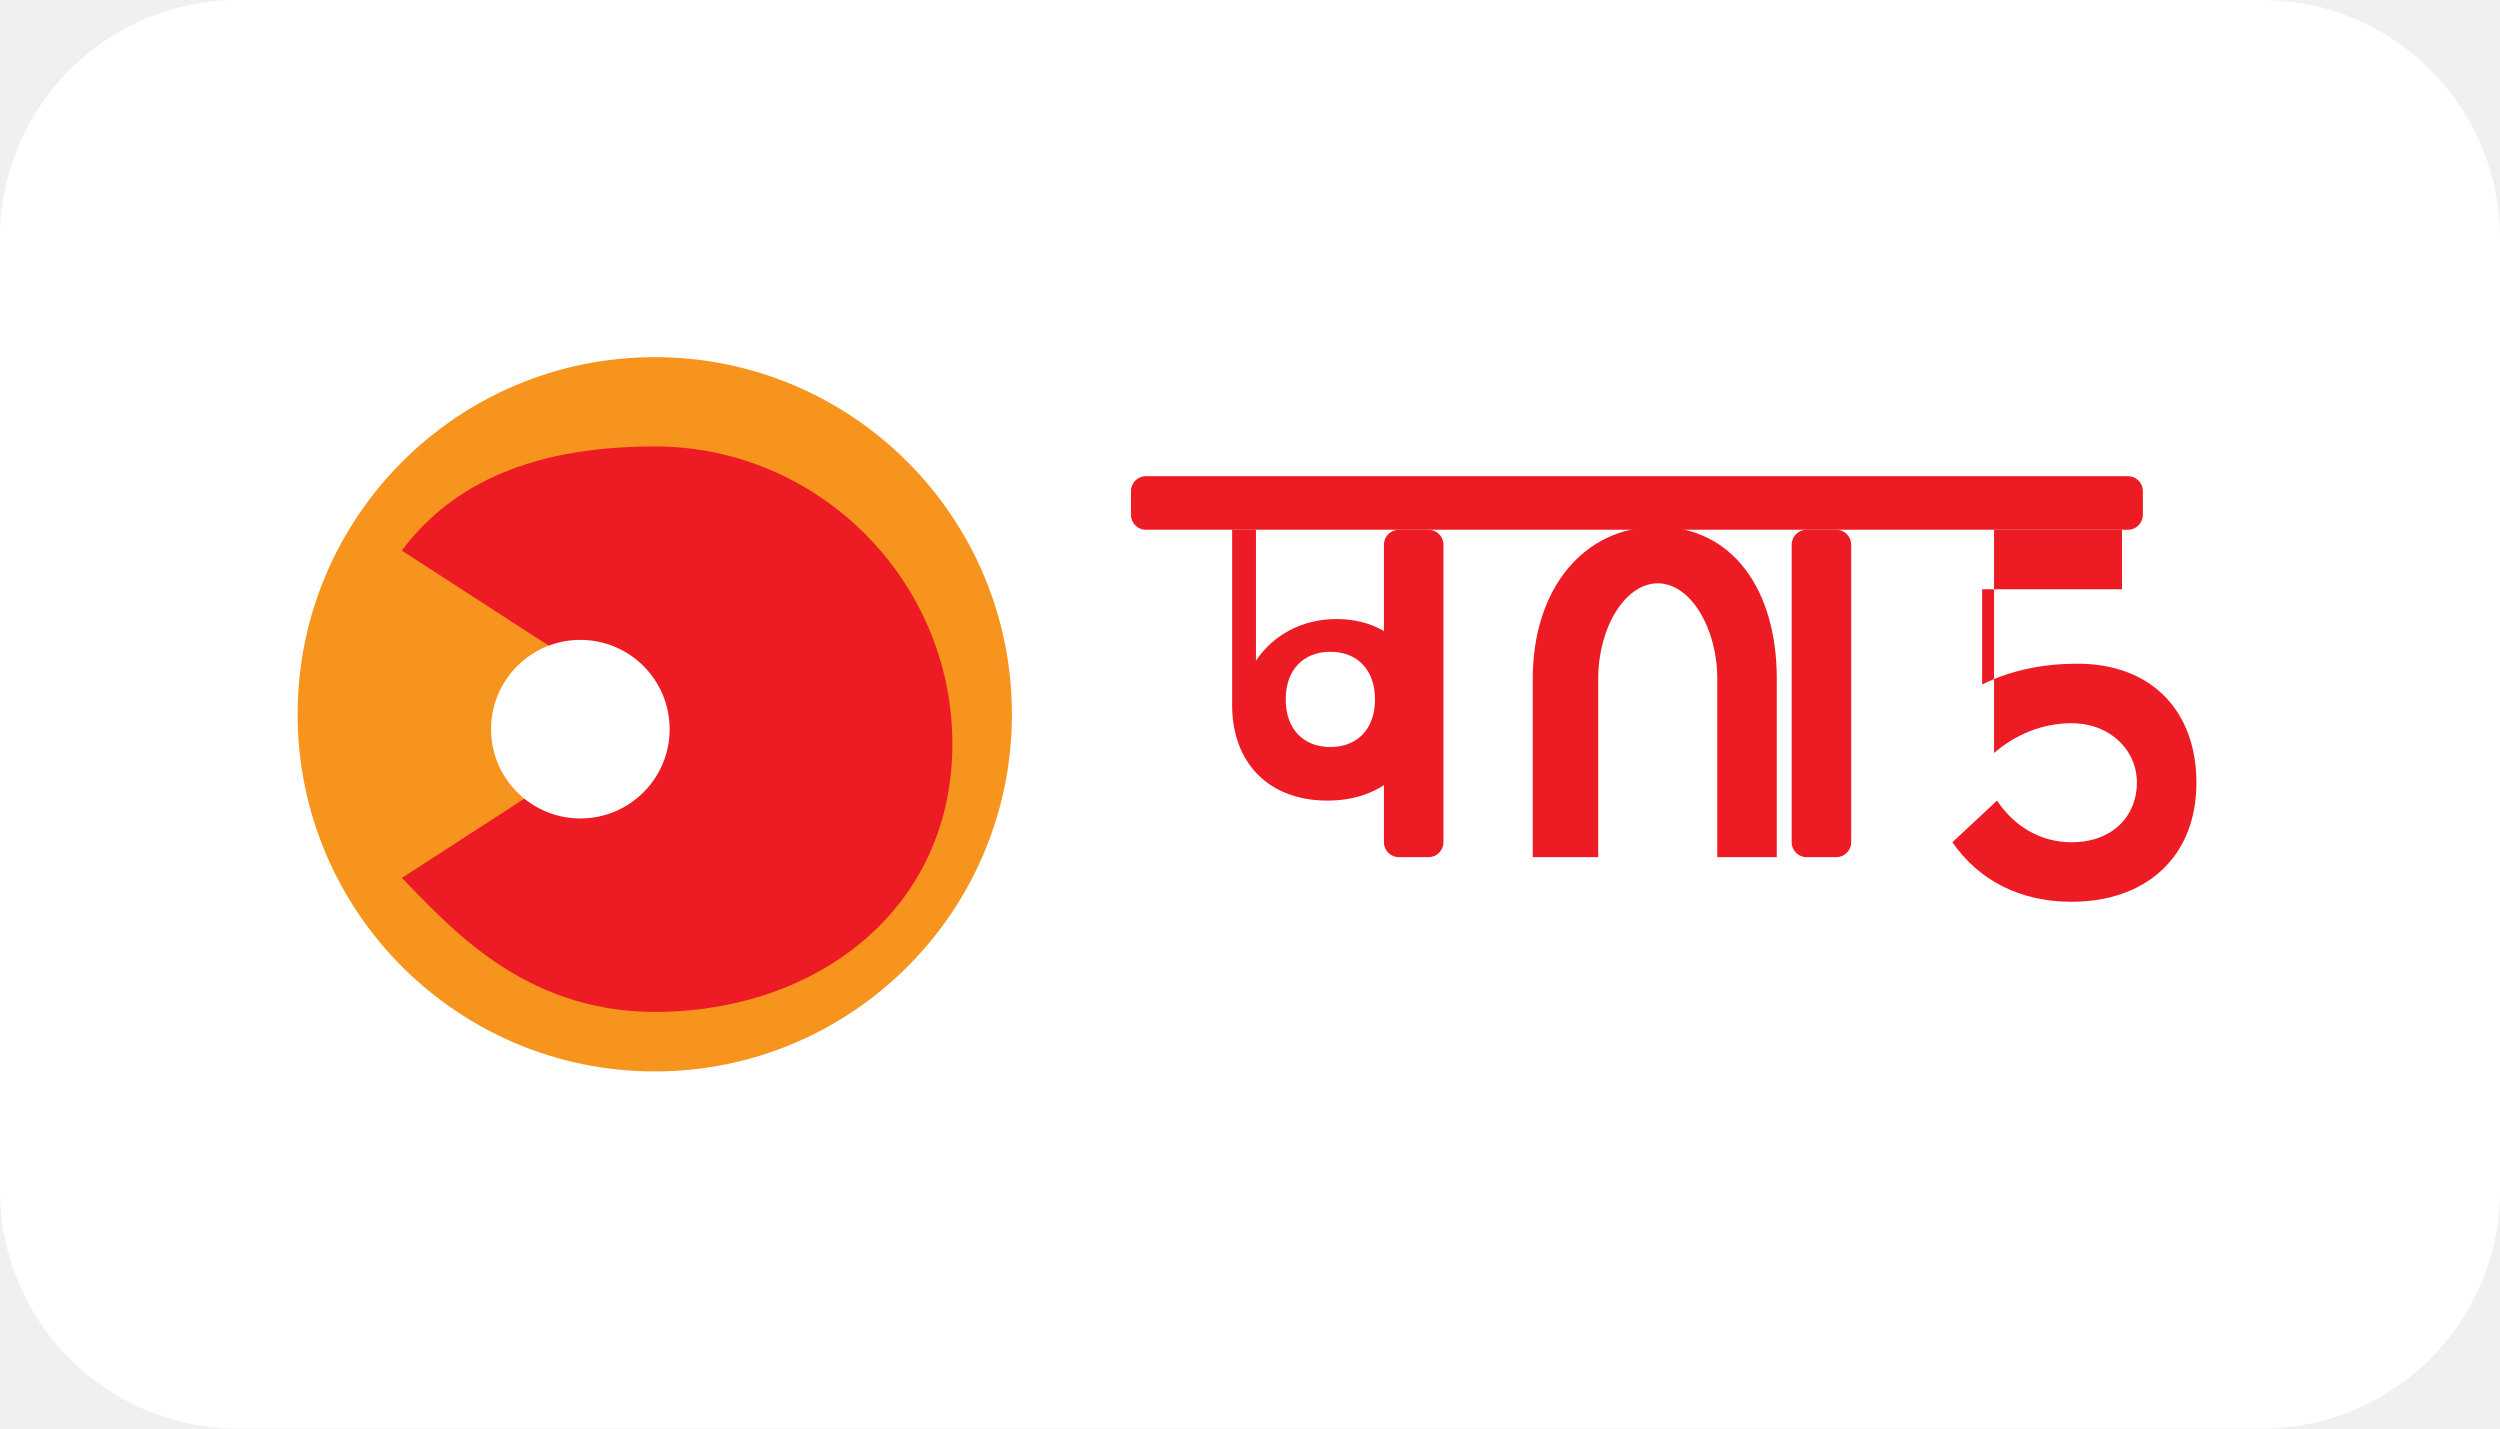
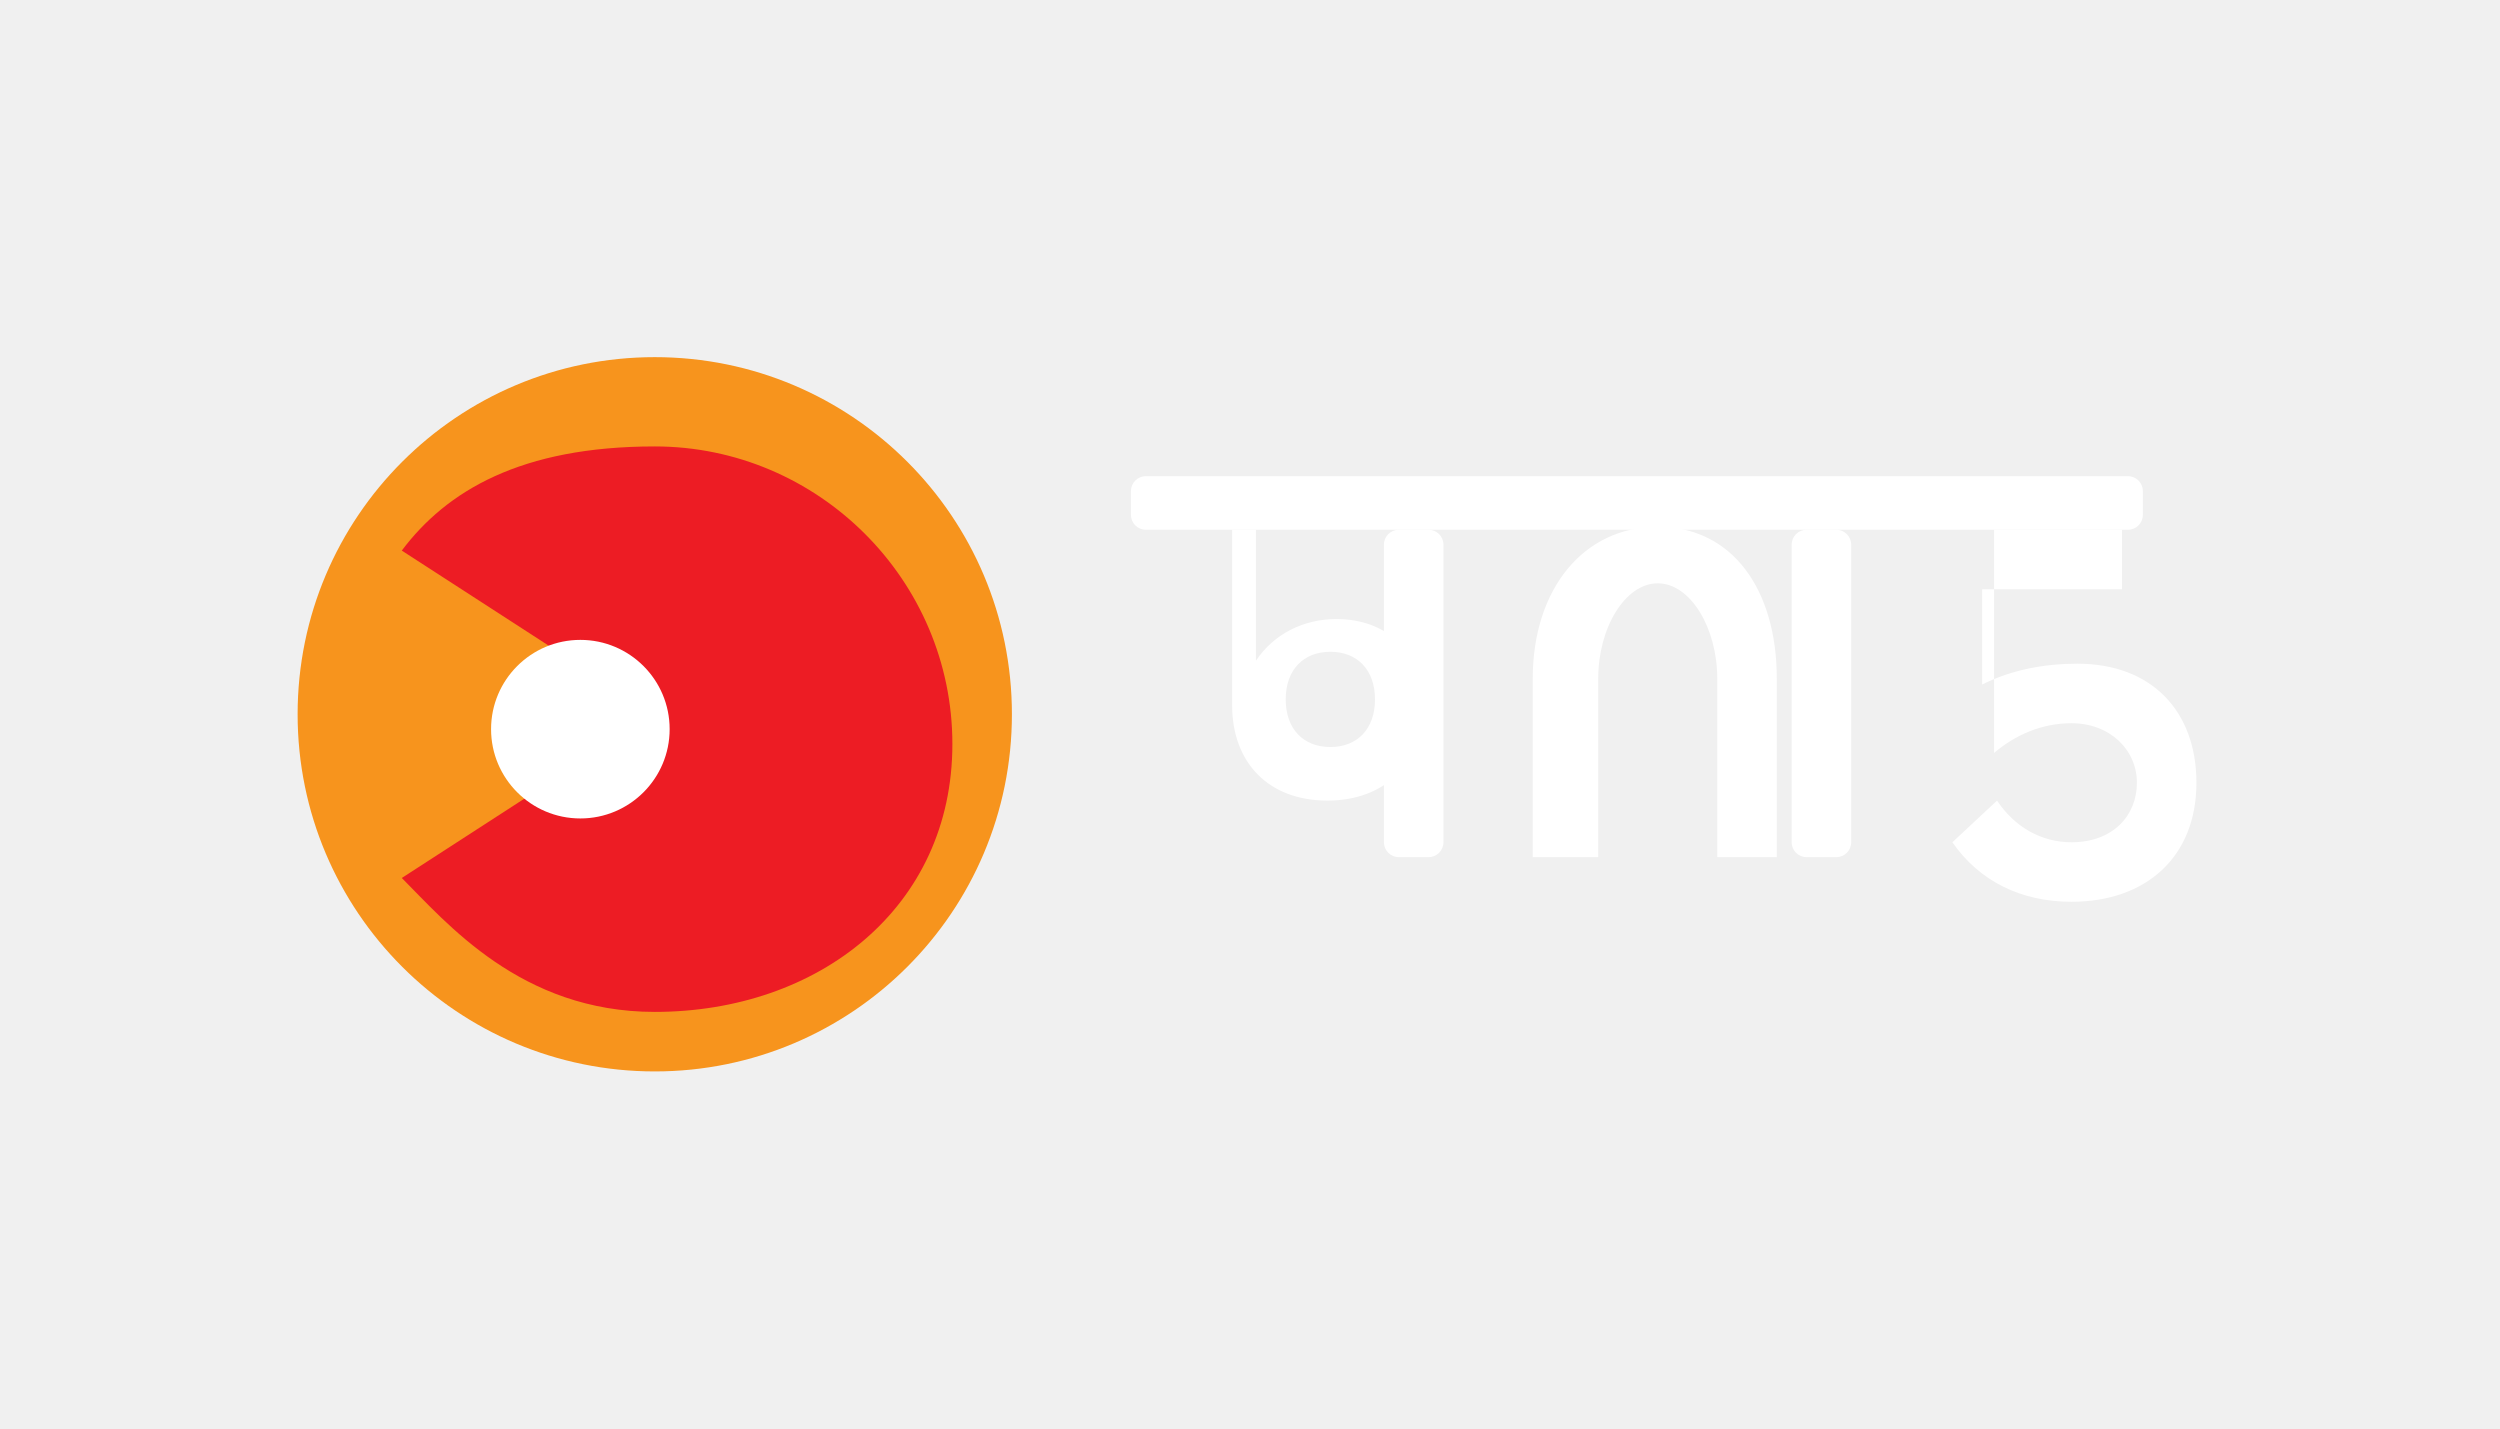
- <svg xmlns="http://www.w3.org/2000/svg" viewBox="0 0 84 48" width="84" height="48">
-   <rect width="84" height="48" rx="8" fill="#FFFFFF" />
+ <svg xmlns="http://www.w3.org/2000/svg" viewBox="0 0 84 48" width="84" height="48" fill="none">
  <g transform="translate(10, 12)">
    <g transform="translate(0, 0)">
      <circle cx="12" cy="12" r="12" fill="#F7941D" />
      <path d="M12 3C17.5 3 22 7.5 22 13C22 18.5 17.5 22 12 22C7.5 22 5 19 3.5 17.5L12 12L3.5 6.5C5 4.5 7.5 3 12 3Z" fill="#ED1C24" />
      <circle cx="9.5" cy="12.5" r="3" fill="#FFFFFF" />
    </g>
-     <g fill="#ED1C24" transform="translate(28, 4)">
+     <g fill="#FFFFFF" transform="translate(28, 4)">
      <rect x="0" y="0" width="34" height="1.8" rx="0.5" />
      <path d="M2 1.8h2.2v4.4c.6-.9 1.6-1.4 2.7-1.4 1.7 0 2.9 1.1 2.9 2.9 0 2-1.3 3.2-3.2 3.2-2 0-3.2-1.3-3.2-3.2V1.8zm4.7 7.3c.9 0 1.5-.6 1.5-1.6s-.6-1.6-1.5-1.6-1.5.6-1.5 1.6.6 1.6 1.5 1.6z" />
      <rect x="8.5" y="1.8" width="2" height="11" rx="0.5" />
      <path d="M13.5 6.8c0-3 1.7-5.1 4.2-5.1s4 2.1 4 5.1v6h-2v-6c0-1.7-.9-3.2-2-3.2s-2 1.5-2 3.2v6h-2.2V6.8z" />
      <rect x="22.2" y="1.8" width="2" height="11" rx="0.5" />
      <path d="M26.5 1.8h6.8v2h-4.7v3.2c1-.5 2.1-.7 3.2-.7 2.5 0 4 1.6 4 4 0 2.5-1.7 4-4.2 4-1.7 0-3.1-.7-4-2l1.5-1.4c.6.9 1.5 1.4 2.5 1.4 1.4 0 2.2-.9 2.2-2s-.9-2-2.2-2c-1 0-1.9.4-2.6 1V1.8z" />
    </g>
  </g>
</svg>
